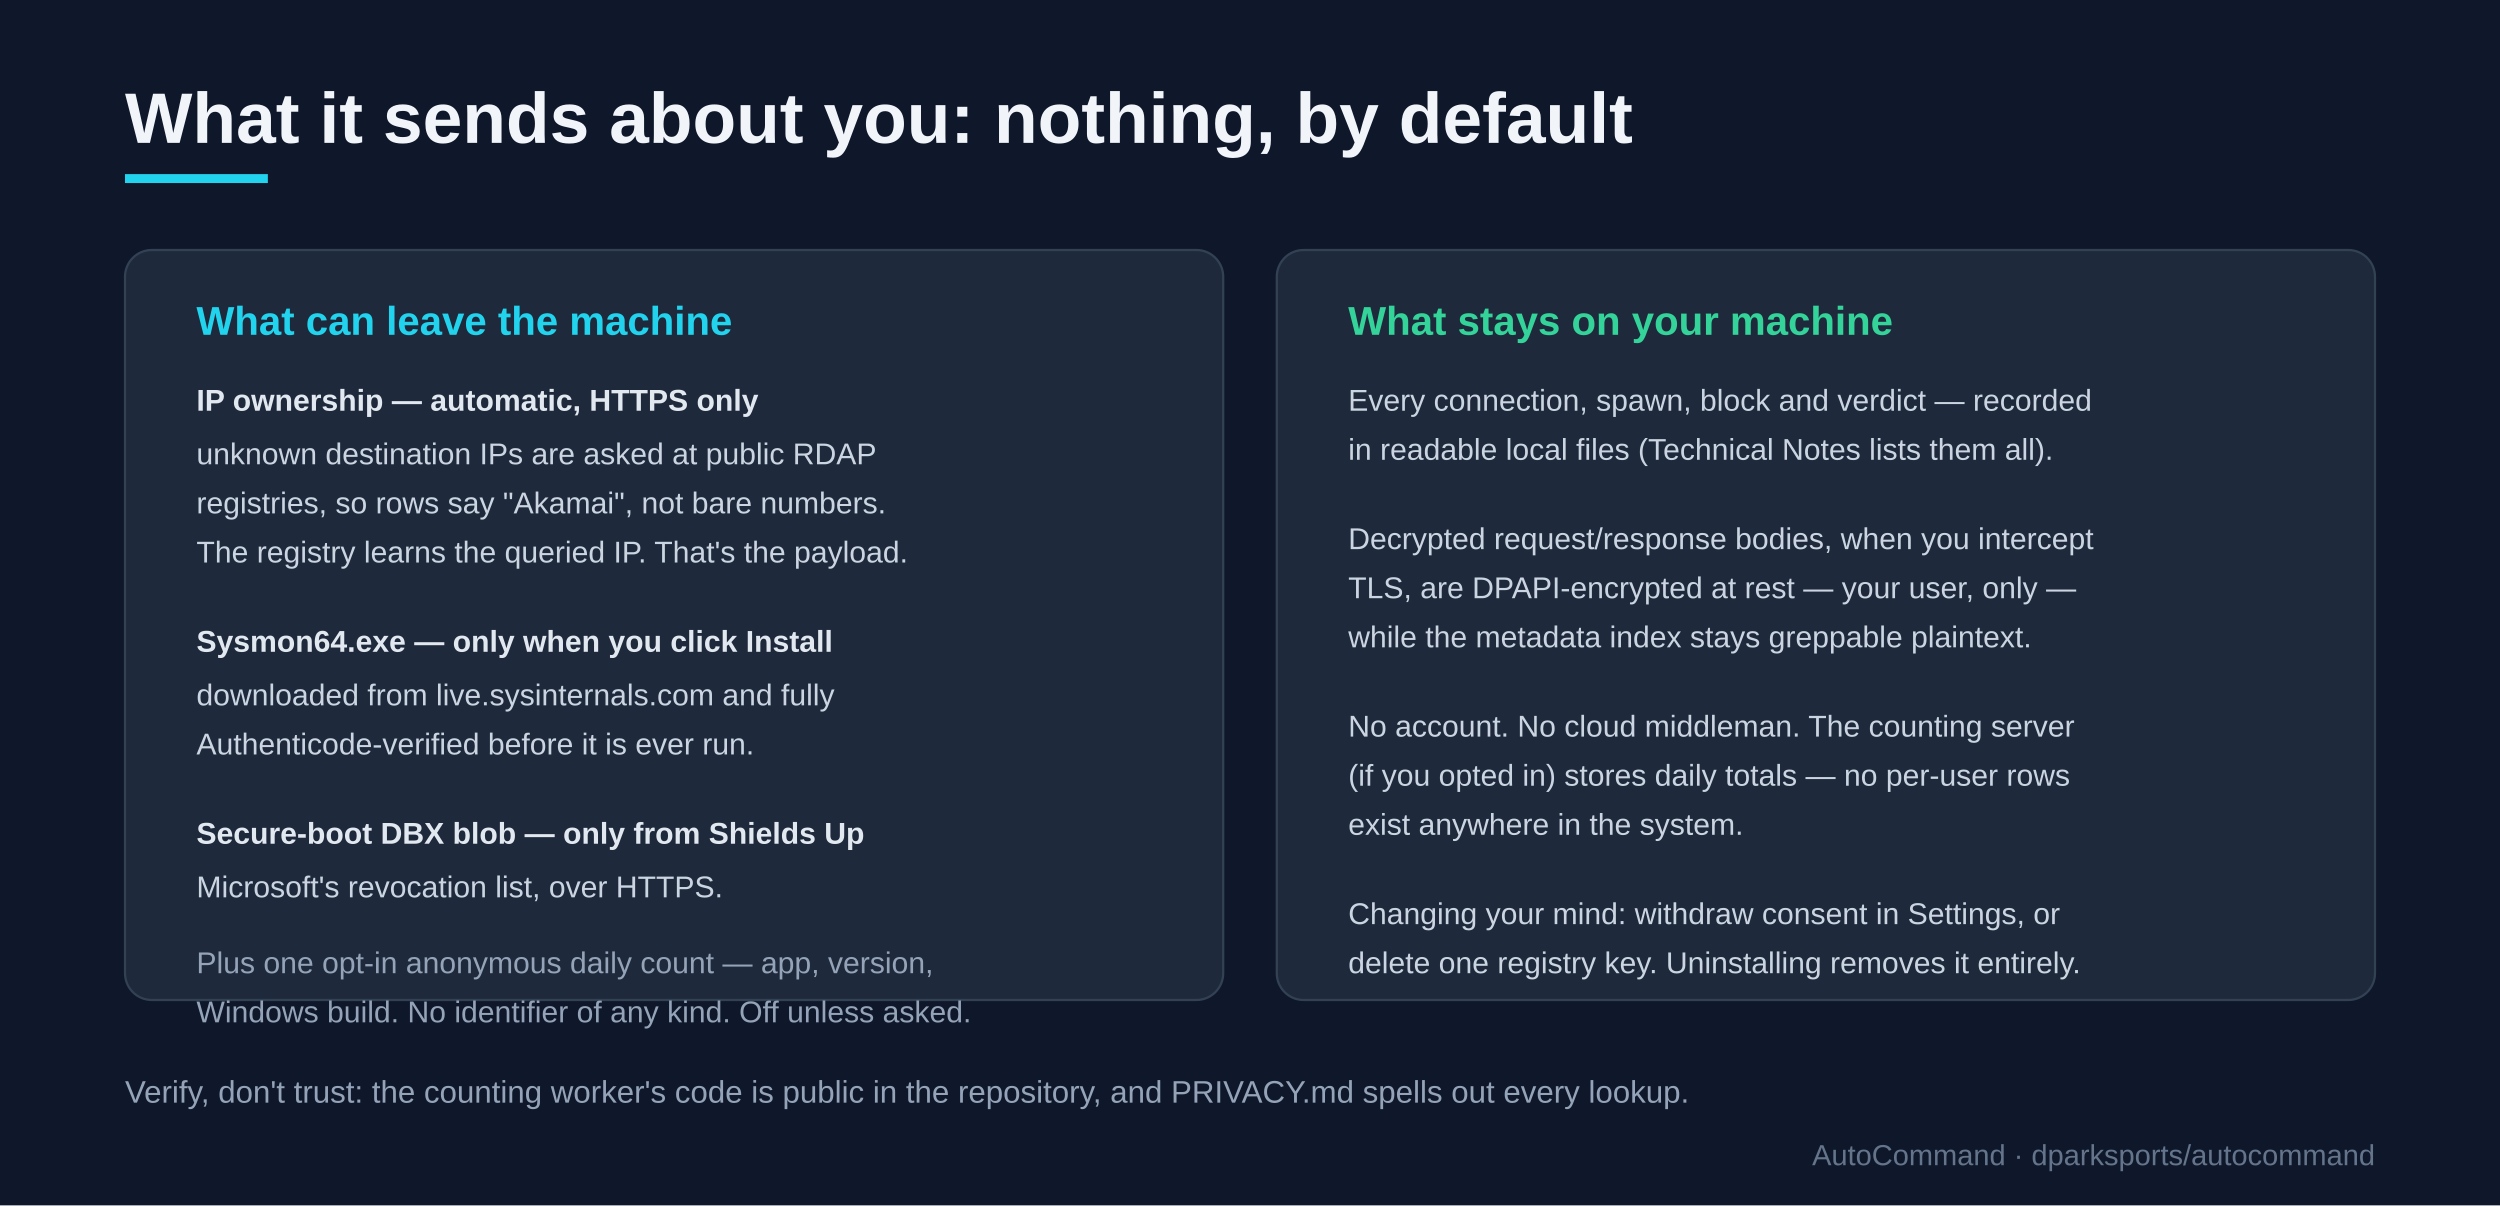
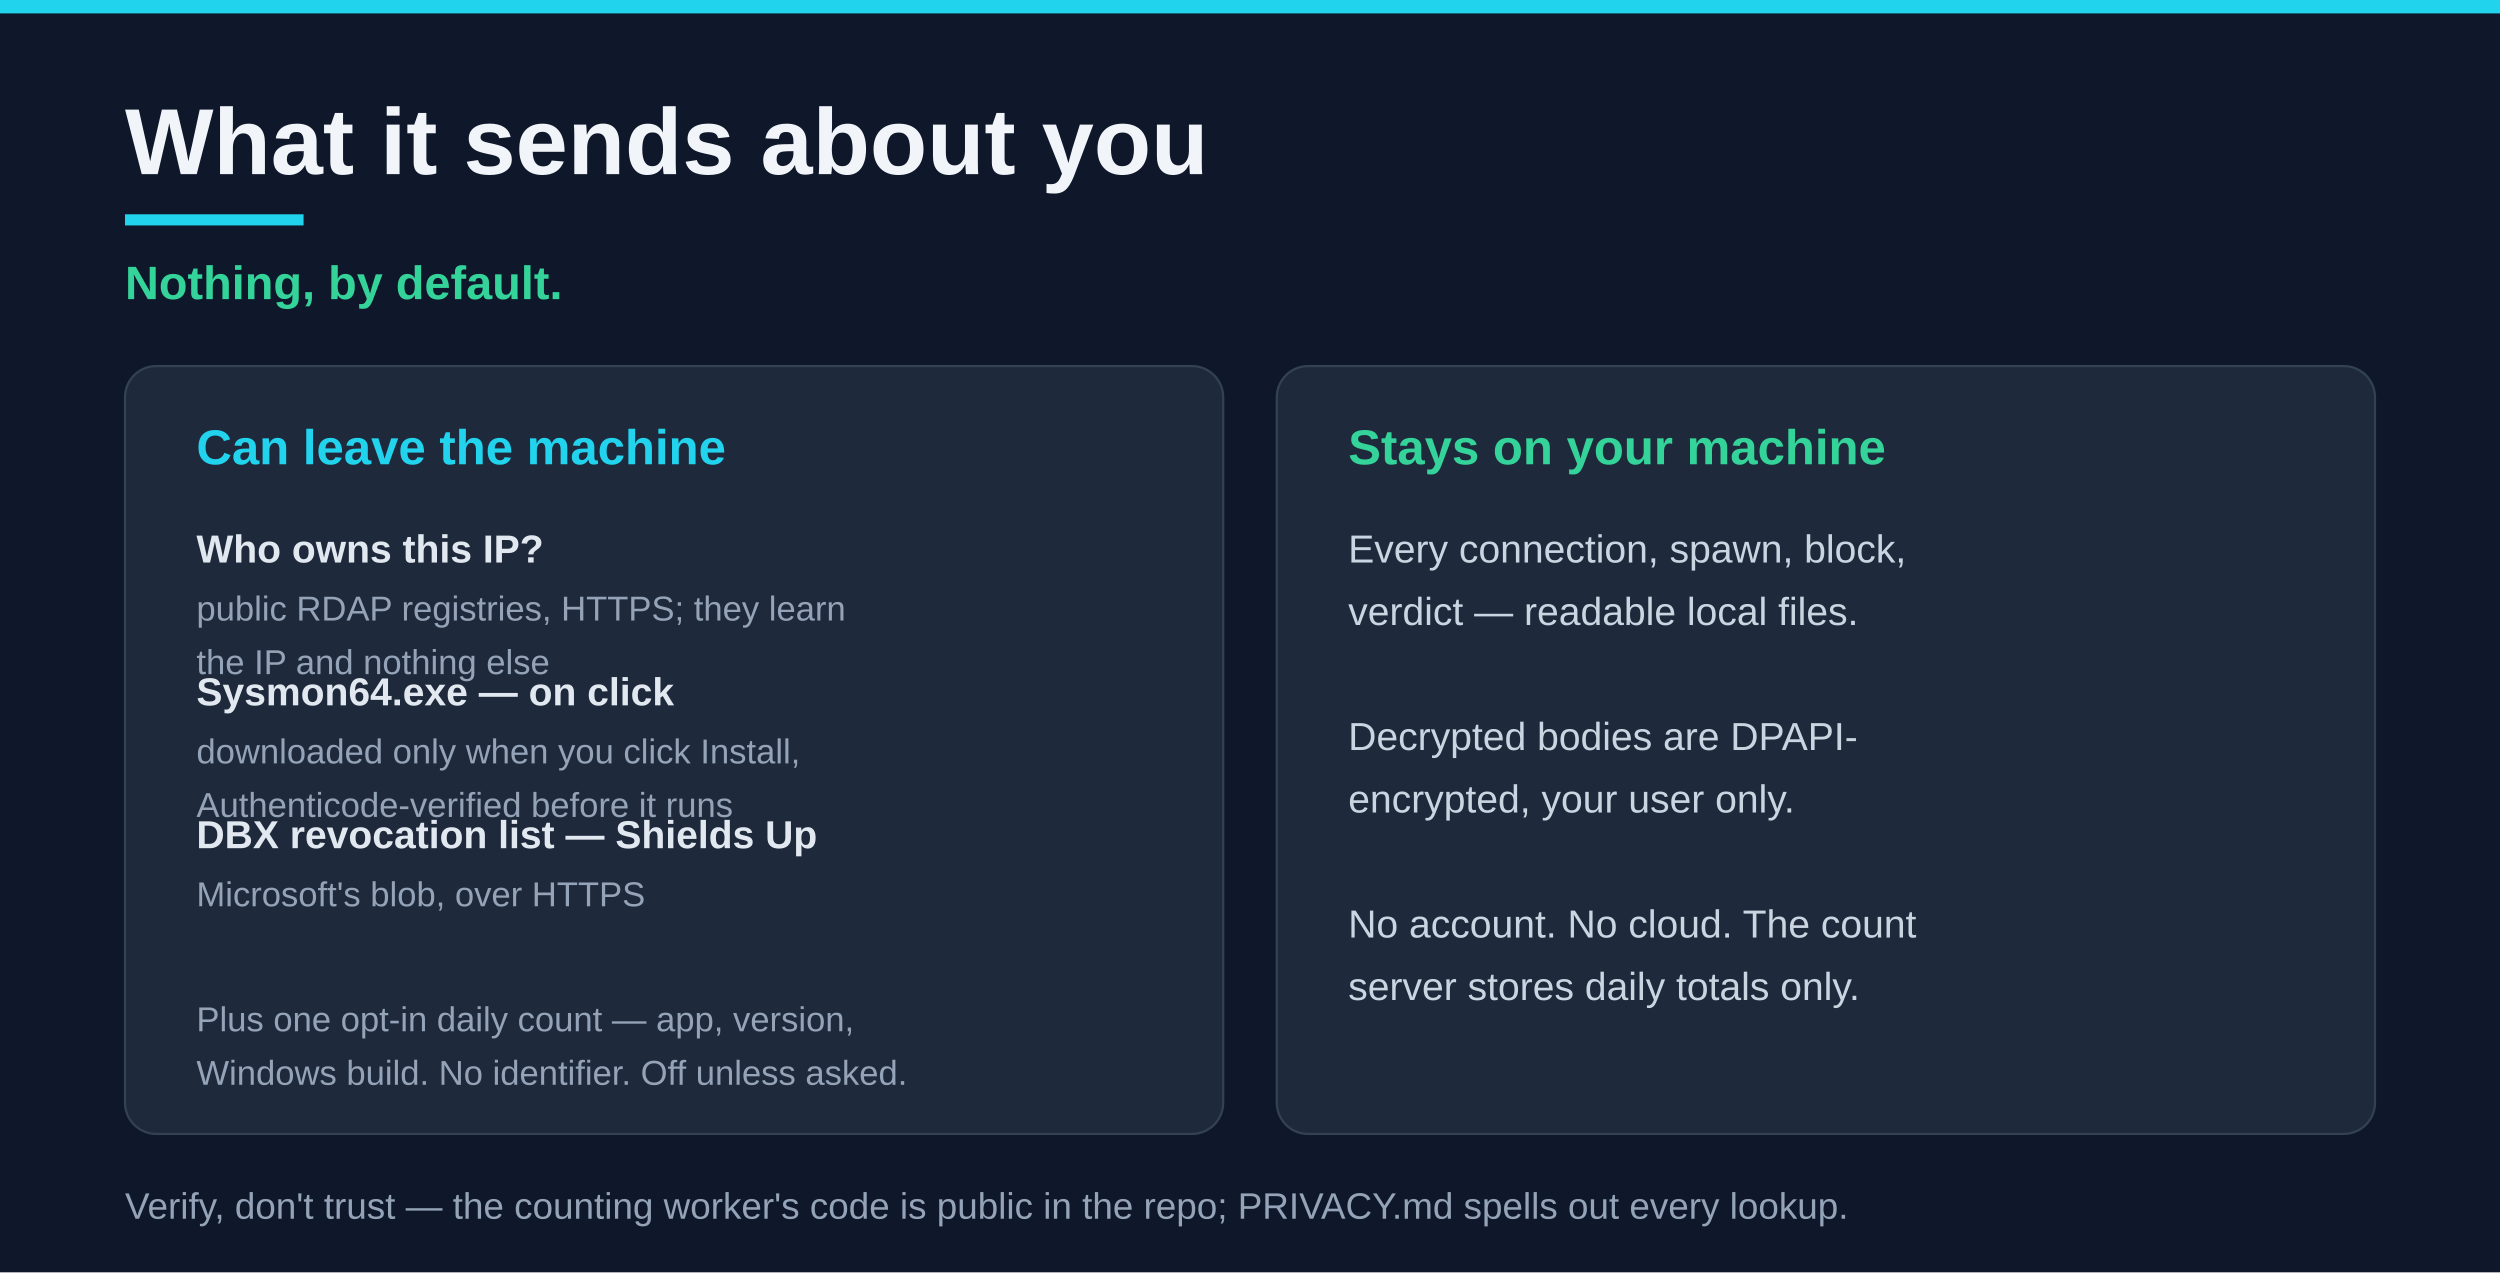
- <svg xmlns="http://www.w3.org/2000/svg" width="1120" height="540" viewBox="0 0 1120 540" role="img" aria-label="What AutoCommand sends about you: nothing by default, three narrow lookups, everything else local">
-   <rect width="1120" height="540" fill="#0f172a" />
+ <svg xmlns="http://www.w3.org/2000/svg" width="1120" height="570" viewBox="0 0 1120 570" role="img" aria-label="What AutoCommand sends about you: nothing by default — three narrow lookups, everything else local">
+   <rect width="1120" height="570" fill="#0f172a" />
+   <rect width="1120" height="6" fill="#22d3ee" />
  <g font-family="Segoe UI, Arial, sans-serif">
-     <text x="56" y="64" font-size="32" font-weight="700" fill="#f1f5f9">What it sends about you: nothing, by default</text>
-     <rect x="56" y="78" width="64" height="4" fill="#22d3ee" />
-     <rect x="56" y="112" width="492" height="336" rx="12" fill="#1e293b" stroke="#334155" />
-     <text x="88" y="150" font-size="18" font-weight="700" fill="#22d3ee">What can leave the machine</text>
-     <g font-size="13.5" fill="#cbd5e1">
-       <text x="88" y="184" font-weight="600" fill="#e2e8f0">IP ownership — automatic, HTTPS only</text>
-       <text x="88" y="208">unknown destination IPs are asked at public RDAP</text>
-       <text x="88" y="230">registries, so rows say "Akamai", not bare numbers.</text>
-       <text x="88" y="252">The registry learns the queried IP. That's the payload.</text>
-       <text x="88" y="292" font-weight="600" fill="#e2e8f0">Sysmon64.exe — only when you click Install</text>
-       <text x="88" y="316">downloaded from live.sysinternals.com and fully</text>
-       <text x="88" y="338">Authenticode-verified before it is ever run.</text>
-       <text x="88" y="378" font-weight="600" fill="#e2e8f0">Secure-boot DBX blob — only from Shields Up</text>
-       <text x="88" y="402">Microsoft's revocation list, over HTTPS.</text>
-       <text x="88" y="436" fill="#94a3b8">Plus one opt-in anonymous daily count — app, version,</text>
-       <text x="88" y="458" fill="#94a3b8">Windows build. No identifier of any kind. Off unless asked.</text>
+     <text x="56" y="78" font-size="42" font-weight="700" fill="#f1f5f9">What it sends about you</text>
+     <rect x="56" y="96" width="80" height="5" fill="#22d3ee" />
+     <text x="56" y="134" font-size="21" font-weight="600" fill="#34d399">Nothing, by default.</text>
+     <rect x="56" y="164" width="492" height="344" rx="14" fill="#1e293b" stroke="#334155" />
+     <text x="88" y="208" font-size="22" font-weight="700" fill="#22d3ee">Can leave the machine</text>
+     <g font-size="17.5" fill="#e2e8f0" font-weight="600">
+       <text x="88" y="252">Who owns this IP?</text>
+       <text x="88" y="316">Sysmon64.exe — on click</text>
+       <text x="88" y="380">DBX revocation list — Shields Up</text>
    </g>
-     <rect x="572" y="112" width="492" height="336" rx="12" fill="#1e293b" stroke="#334155" />
-     <text x="604" y="150" font-size="18" font-weight="700" fill="#34d399">What stays on your machine</text>
-     <g font-size="13.5" fill="#cbd5e1">
-       <text x="604" y="184">Every connection, spawn, block and verdict — recorded</text>
-       <text x="604" y="206">in readable local files (Technical Notes lists them all).</text>
-       <text x="604" y="246">Decrypted request/response bodies, when you intercept</text>
-       <text x="604" y="268">TLS, are DPAPI-encrypted at rest — your user, only —</text>
-       <text x="604" y="290">while the metadata index stays greppable plaintext.</text>
-       <text x="604" y="330">No account. No cloud middleman. The counting server</text>
-       <text x="604" y="352">(if you opted in) stores daily totals — no per-user rows</text>
-       <text x="604" y="374">exist anywhere in the system.</text>
-       <text x="604" y="414">Changing your mind: withdraw consent in Settings, or</text>
-       <text x="604" y="436">delete one registry key. Uninstalling removes it entirely.</text>
+     <g font-size="15.5" fill="#94a3b8">
+       <text x="88" y="278">public RDAP registries, HTTPS; they learn</text>
+       <text x="88" y="302">the IP and nothing else</text>
+       <text x="88" y="342">downloaded only when you click Install,</text>
+       <text x="88" y="366">Authenticode-verified before it runs</text>
+       <text x="88" y="406">Microsoft's blob, over HTTPS</text>
    </g>
-     <text x="56" y="494" font-size="14" fill="#94a3b8">Verify, don't trust: the counting worker's code is public in the repository, and PRIVACY.md spells out every lookup.</text>
-     <text x="1064" y="522" font-size="13" fill="#64748b" text-anchor="end">AutoCommand · dparksports/autocommand</text>
+     <text x="88" y="462" font-size="15.5" fill="#94a3b8">Plus one opt-in daily count — app, version,</text>
+     <text x="88" y="486" font-size="15.5" fill="#94a3b8">Windows build. No identifier. Off unless asked.</text>
+     <rect x="572" y="164" width="492" height="344" rx="14" fill="#1e293b" stroke="#334155" />
+     <text x="604" y="208" font-size="22" font-weight="700" fill="#34d399">Stays on your machine</text>
+     <g font-size="17.5" fill="#cbd5e1">
+       <text x="604" y="252">Every connection, spawn, block,</text>
+       <text x="604" y="280">verdict — readable local files.</text>
+       <text x="604" y="336">Decrypted bodies are DPAPI-</text>
+       <text x="604" y="364">encrypted, your user only.</text>
+       <text x="604" y="420">No account. No cloud. The count</text>
+       <text x="604" y="448">server stores daily totals only.</text>
+     </g>
+     <text x="56" y="546" font-size="16.5" fill="#94a3b8">Verify, don't trust — the counting worker's code is public in the repo; PRIVACY.md spells out every lookup.</text>
  </g>
</svg>
